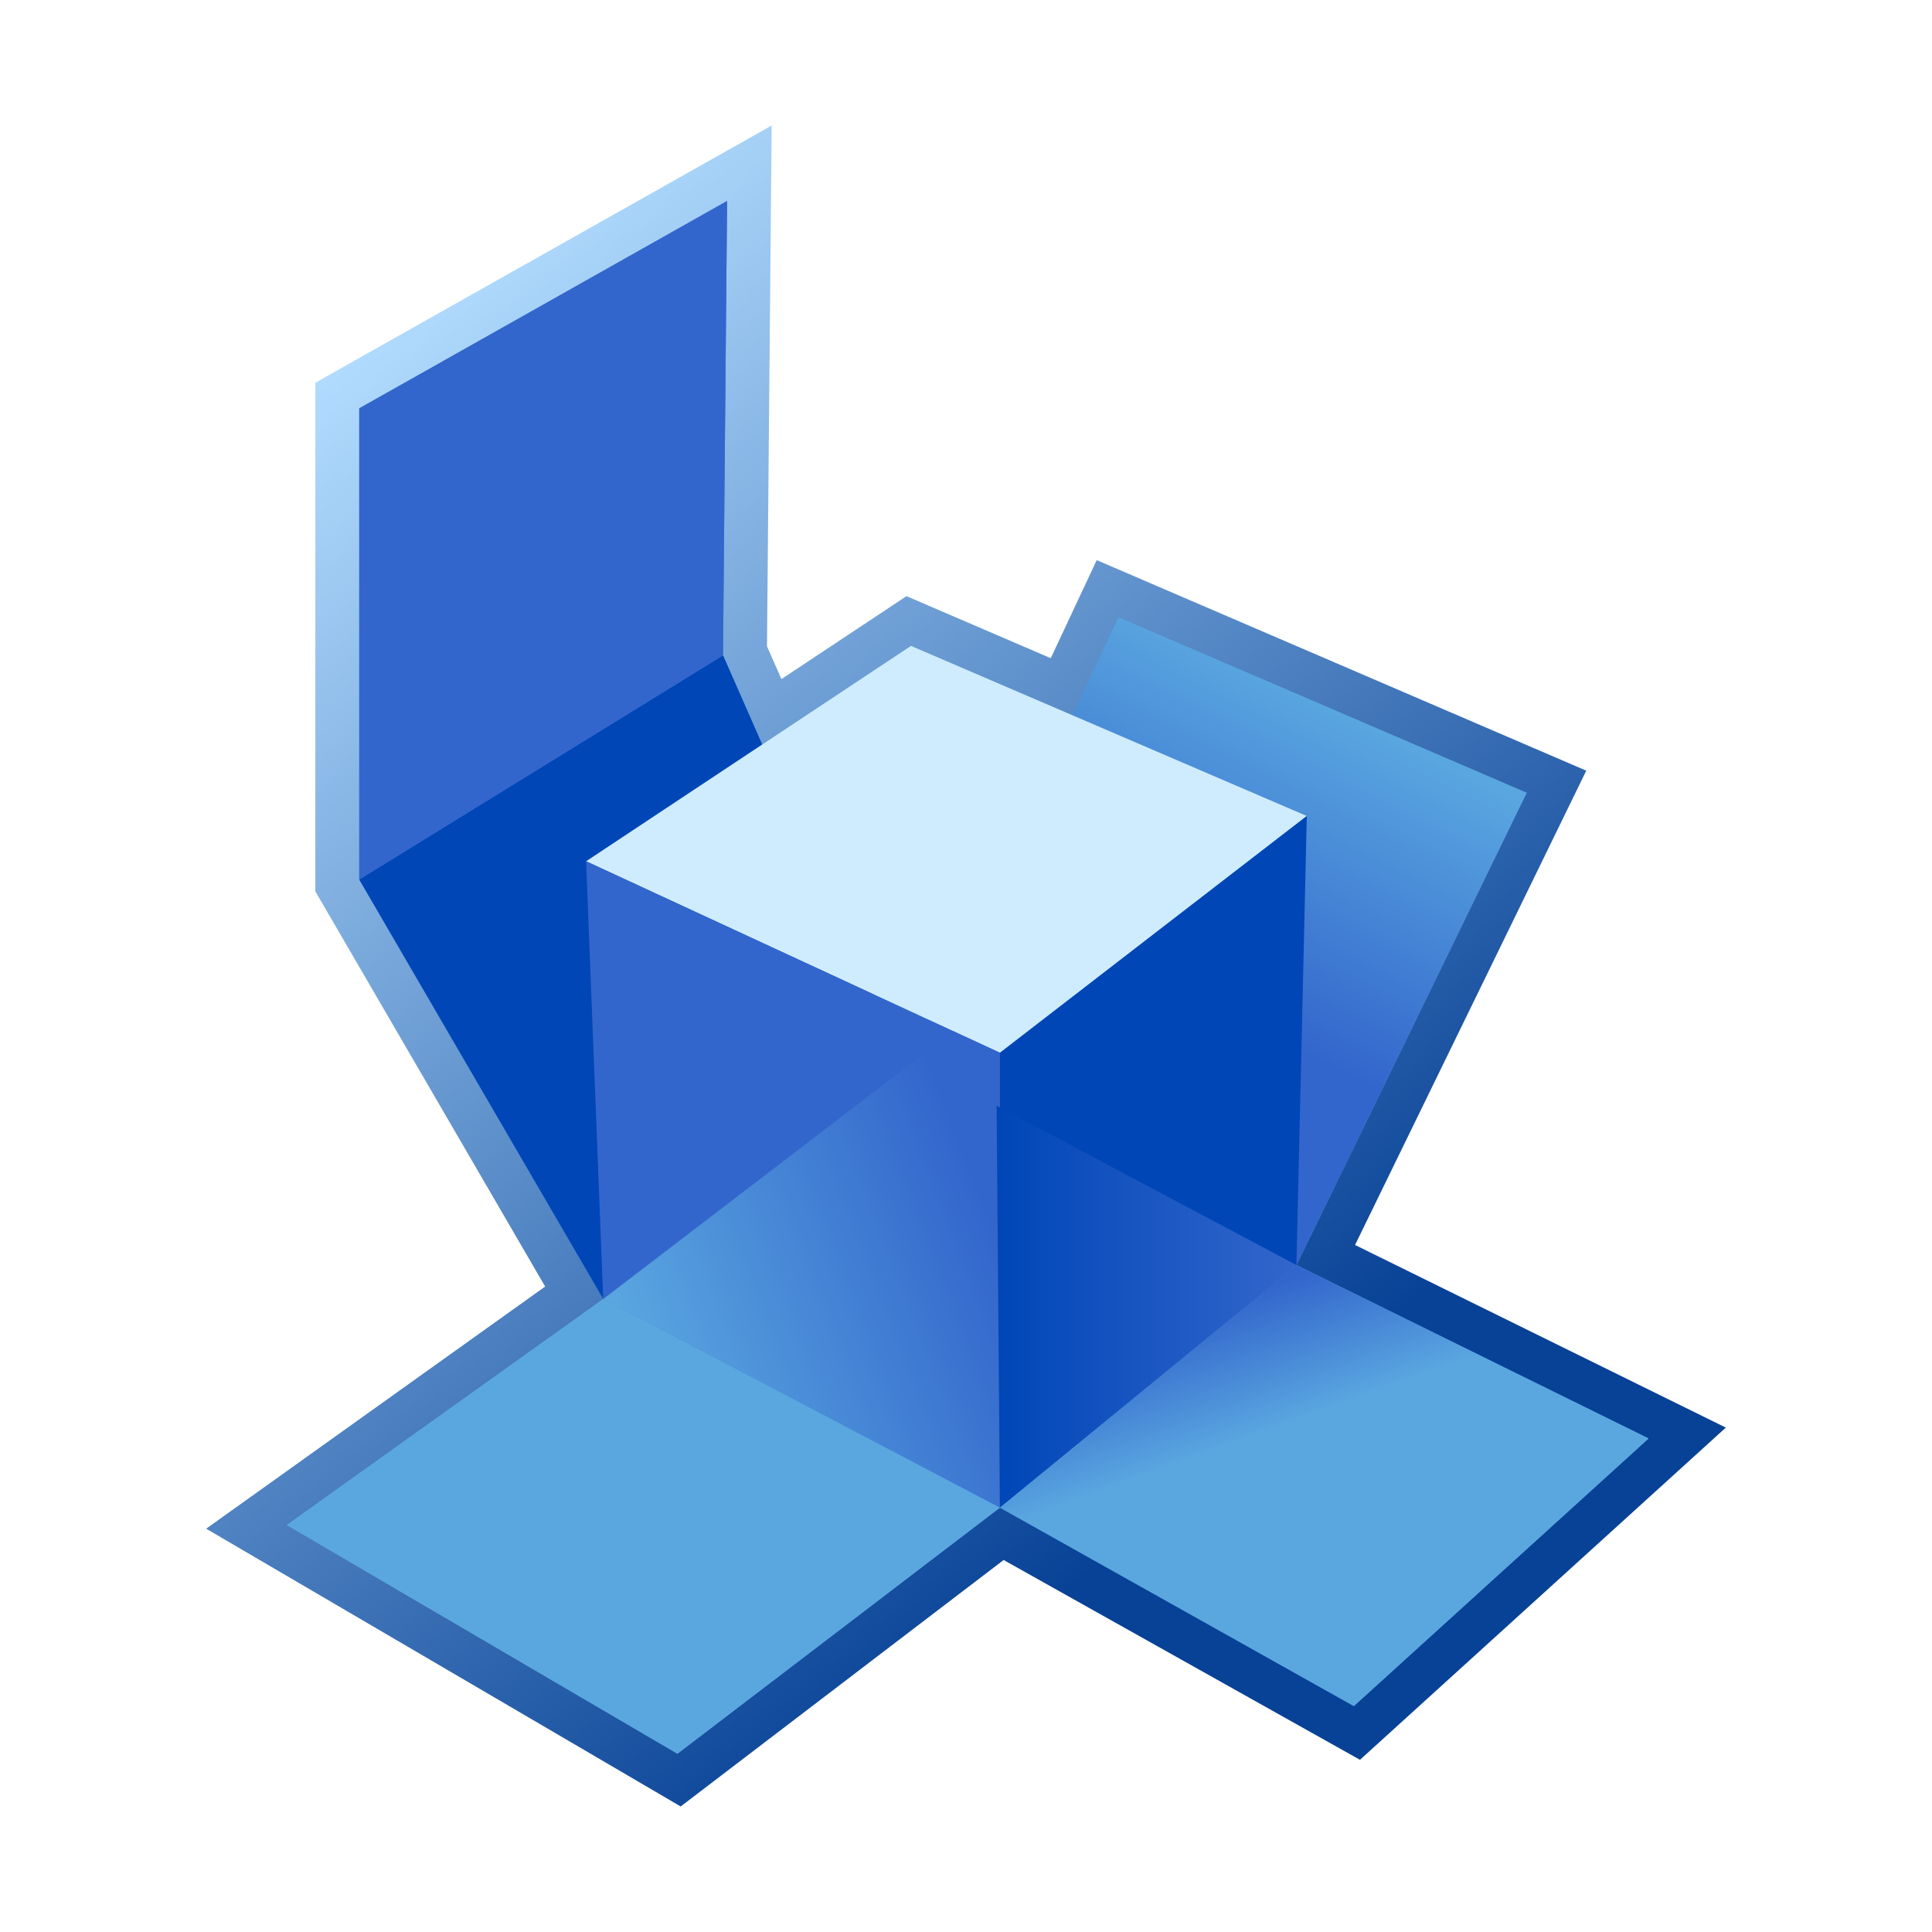
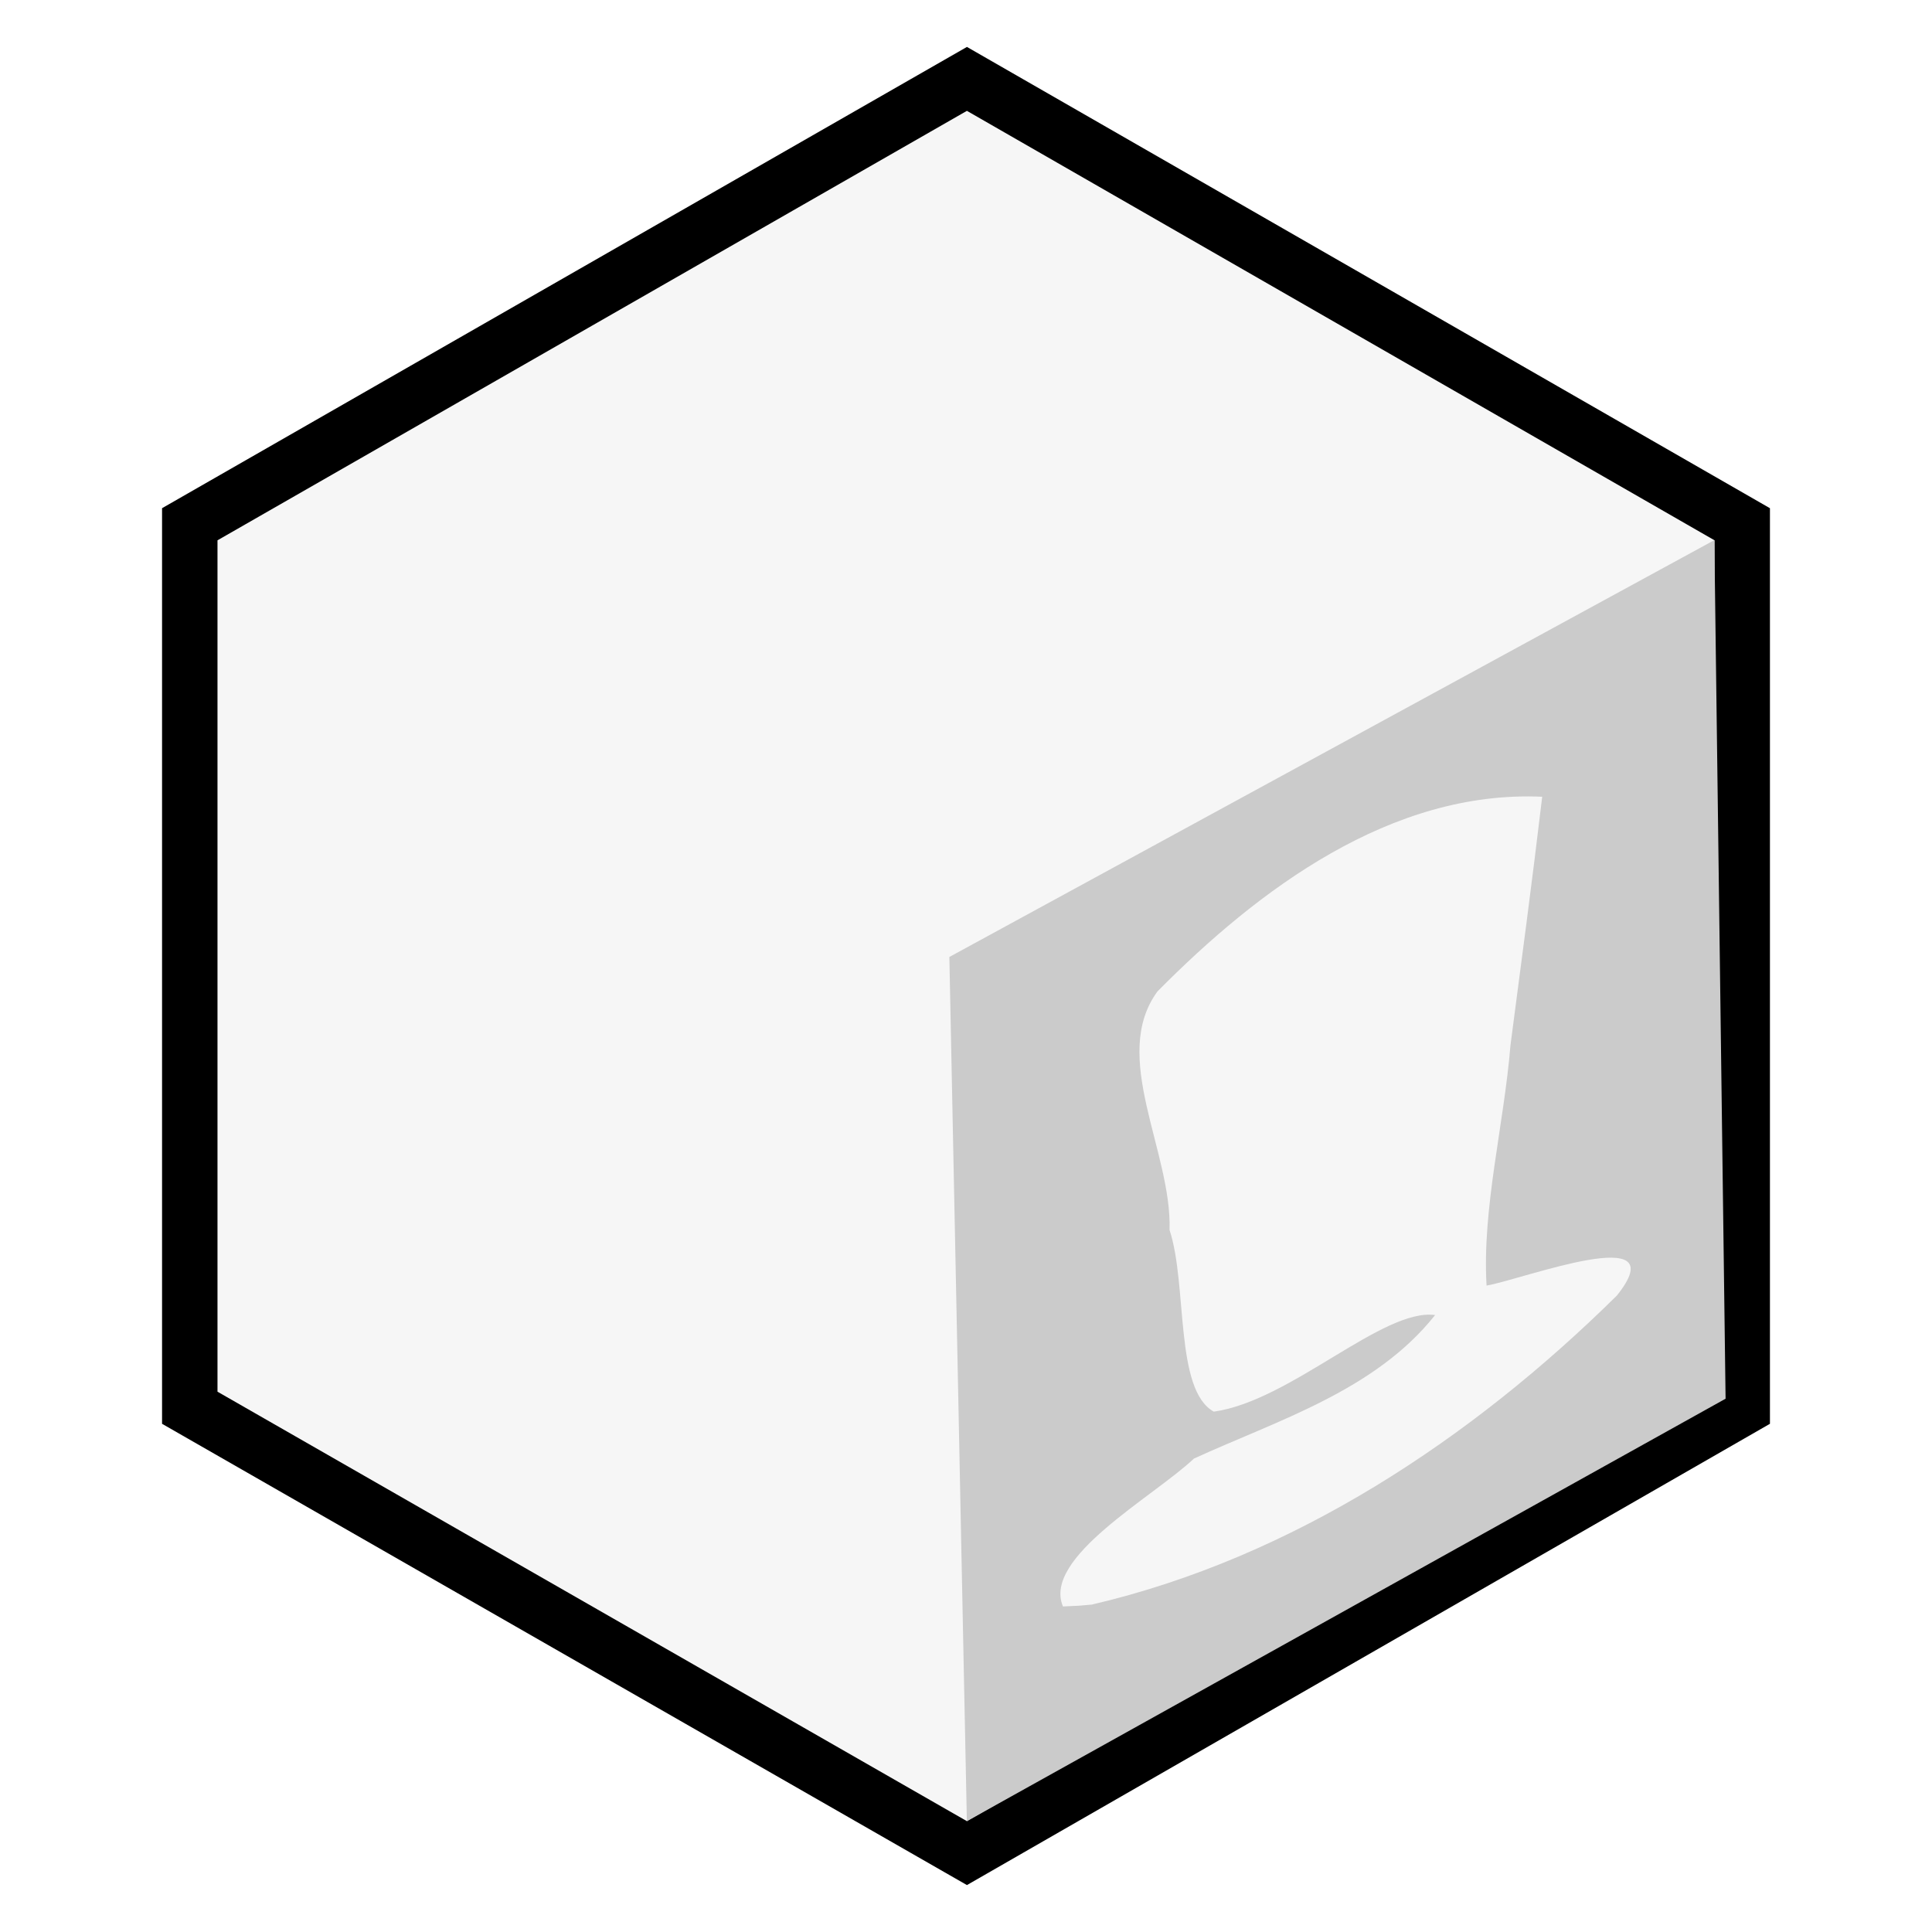
- <svg xmlns="http://www.w3.org/2000/svg" baseProfile="tiny" width="100%" height="100%" viewBox="0 0 88 87.999">
-   <g>
-     <g>
-       <g>
-         <g>
-           <rect fill="none" width="88" height="87.999" />
-         </g>
-       </g>
-       <g>
-         <linearGradient id="XMLID_7_" gradientUnits="userSpaceOnUse" x1="12.304" y1="18.38" x2="63.411" y2="79.287">
-           <stop offset="0" style="stop-color:#B3DDFF" />
-           <stop offset="0.815" style="stop-color:#084296" />
-           <stop offset="1" style="stop-color:#084296" />
-         </linearGradient>
-         <path fill="url(#XMLID_7_)" d="M32.135,7.415L14.363,17.432v23.167c0,0,8.926,15.351,10.468,18.001       c-2.386,1.704-15.44,11.03-15.44,11.03l21.613,12.652c0,0,12.907-9.85,14.71-11.226c1.979,1.109,16.231,9.101,16.231,9.101       l16.664-15.132c0,0-14.066-6.929-16.888-8.318c1.467-3.01,10.531-21.604,10.531-21.604l-22.298-9.59       c0,0-1.486,3.173-2.093,4.467c-2.046-0.88-6.573-2.826-6.573-2.826s-3.713,2.463-5.696,3.778       c-0.327-0.744-0.542-1.233-0.657-1.495c0.007-0.824,0.213-23.72,0.213-23.72L32.135,7.415z" />
-         <linearGradient id="XMLID_8_" gradientUnits="userSpaceOnUse" x1="40.828" y1="52.191" x2="16.2" y2="21.135">
-           <stop offset="0" style="stop-color:#5AA7E0" />
-           <stop offset="1" style="stop-color:#3366CC" />
-         </linearGradient>
-         <polygon fill="url(#XMLID_8_)" points="59.051,57.621 69.536,36.111 50.944,28.115 48.852,32.581 41.493,29.418 34.719,33.911        32.932,29.849 33.117,9.157 16.363,18.601 16.363,40.06 27.476,59.169 13.064,69.463 30.856,79.879 45.546,68.669        61.667,77.708 75.089,65.521 " />
-         <linearGradient id="XMLID_9_" gradientUnits="userSpaceOnUse" x1="60.585" y1="31.876" x2="53.858" y2="45.112">
-           <stop offset="0" style="stop-color:#5AA7E0" />
-           <stop offset="1" style="stop-color:#3366CC" />
-         </linearGradient>
-         <polygon fill="url(#XMLID_9_)" points="41.26,48.783 50.944,28.115 69.536,36.111 59.051,57.621 " />
-         <polygon fill="#0046B7" points="16.363,40.06 27.476,59.169 41.26,48.783 32.932,29.849 " />
-         <polygon fill="#3366CC" points="16.363,40.06 16.363,18.601 33.117,9.157 32.932,29.849 " />
-         <polygon fill="#CFECFF" points="26.696,39.23 41.493,29.418 59.523,37.168 45.546,47.954 " />
-         <path fill="#5AA7E0" d="M41.954,55.286" />
-         <polygon fill="#3366CC" points="26.696,39.23 27.476,59.169 45.546,68.669 45.546,47.954 " />
-         <polygon fill="#5AA7E0" points="13.064,69.463 27.476,59.169 45.546,68.669 30.856,79.879 " />
-         <linearGradient id="XMLID_10_" gradientUnits="userSpaceOnUse" x1="29.209" y1="63.684" x2="48.71" y2="56.198">
-           <stop offset="0" style="stop-color:#5AA7E0" />
-           <stop offset="0.006" style="stop-color:#5AA7E0" />
-           <stop offset="0.85" style="stop-color:#3366CC" />
-           <stop offset="1" style="stop-color:#3366CC" />
-         </linearGradient>
-         <polygon fill="url(#XMLID_10_)" points="43.423,46.971 27.476,59.169 45.546,68.669 45.546,47.954 " />
-         <polygon fill="#0046B7" points="45.546,47.954 45.546,68.669 59.051,57.621 59.523,37.168 " />
-         <linearGradient id="XMLID_11_" gradientUnits="userSpaceOnUse" x1="45.394" y1="59.519" x2="59.051" y2="59.519">
-           <stop offset="0" style="stop-color:#0046B7" />
-           <stop offset="1" style="stop-color:#3366CC" />
-         </linearGradient>
-         <polygon fill="url(#XMLID_11_)" points="45.394,50.368 45.546,68.669 59.051,57.621 " />
-         <linearGradient id="XMLID_12_" gradientUnits="userSpaceOnUse" x1="60.895" y1="68.681" x2="57.295" y2="58.792">
-           <stop offset="0" style="stop-color:#5AA7E0" />
-           <stop offset="0.41" style="stop-color:#5AA7E0" />
-           <stop offset="1" style="stop-color:#3366CC" />
-         </linearGradient>
-         <polygon fill="url(#XMLID_12_)" points="61.667,77.708 45.546,68.669 59.051,57.621 75.089,65.521 " />
-       </g>
-     </g>
-   </g>
+ <svg xmlns="http://www.w3.org/2000/svg" width="100%" height="100%" version="1.1" viewBox="0 0 88 88">
+   <path d="m8.644 64.121v-40.242c11.799-6.762 23.599-13.524 35.398-20.286 11.771 6.762 23.543 13.524 35.314 20.286v40.242c-11.771 6.762-23.543 13.524-35.314 20.286-11.799-6.762-23.599-13.524-35.398-20.286z" fill="#f6f6f6" stroke="#000" stroke-width="2.525" />
+   <path d="m43.242 43.589c11.615-6.329 23.229-12.658 34.844-18.987 0.171 13.036 0.341 26.072 0.512 39.108-11.52 6.414-23.039 12.827-34.559 19.241-0.266-13.121-0.531-26.241-0.797-39.362zm6.489 29.498c9.148-2.135 17.3-7.542 23.918-14.079 2.741-3.429-4.301-0.728-5.938-0.452-0.209-3.514 0.794-7.322 1.09-10.957 0.494-3.768 0.998-7.534 1.444-11.308-6.88-0.311-12.924 4.217-17.523 8.866-2.172 2.962 0.66 7.291 0.55 10.869 0.823 2.495 0.219 7.281 2.015 8.272 3.481-0.479 7.711-4.726 10.08-4.399-2.734 3.444-7.156 4.784-10.984 6.537-1.859 1.756-6.913 4.503-5.966 6.736l0.741-0.035z" fill="#cbcbcb" stroke-width=".083" />
</svg>
